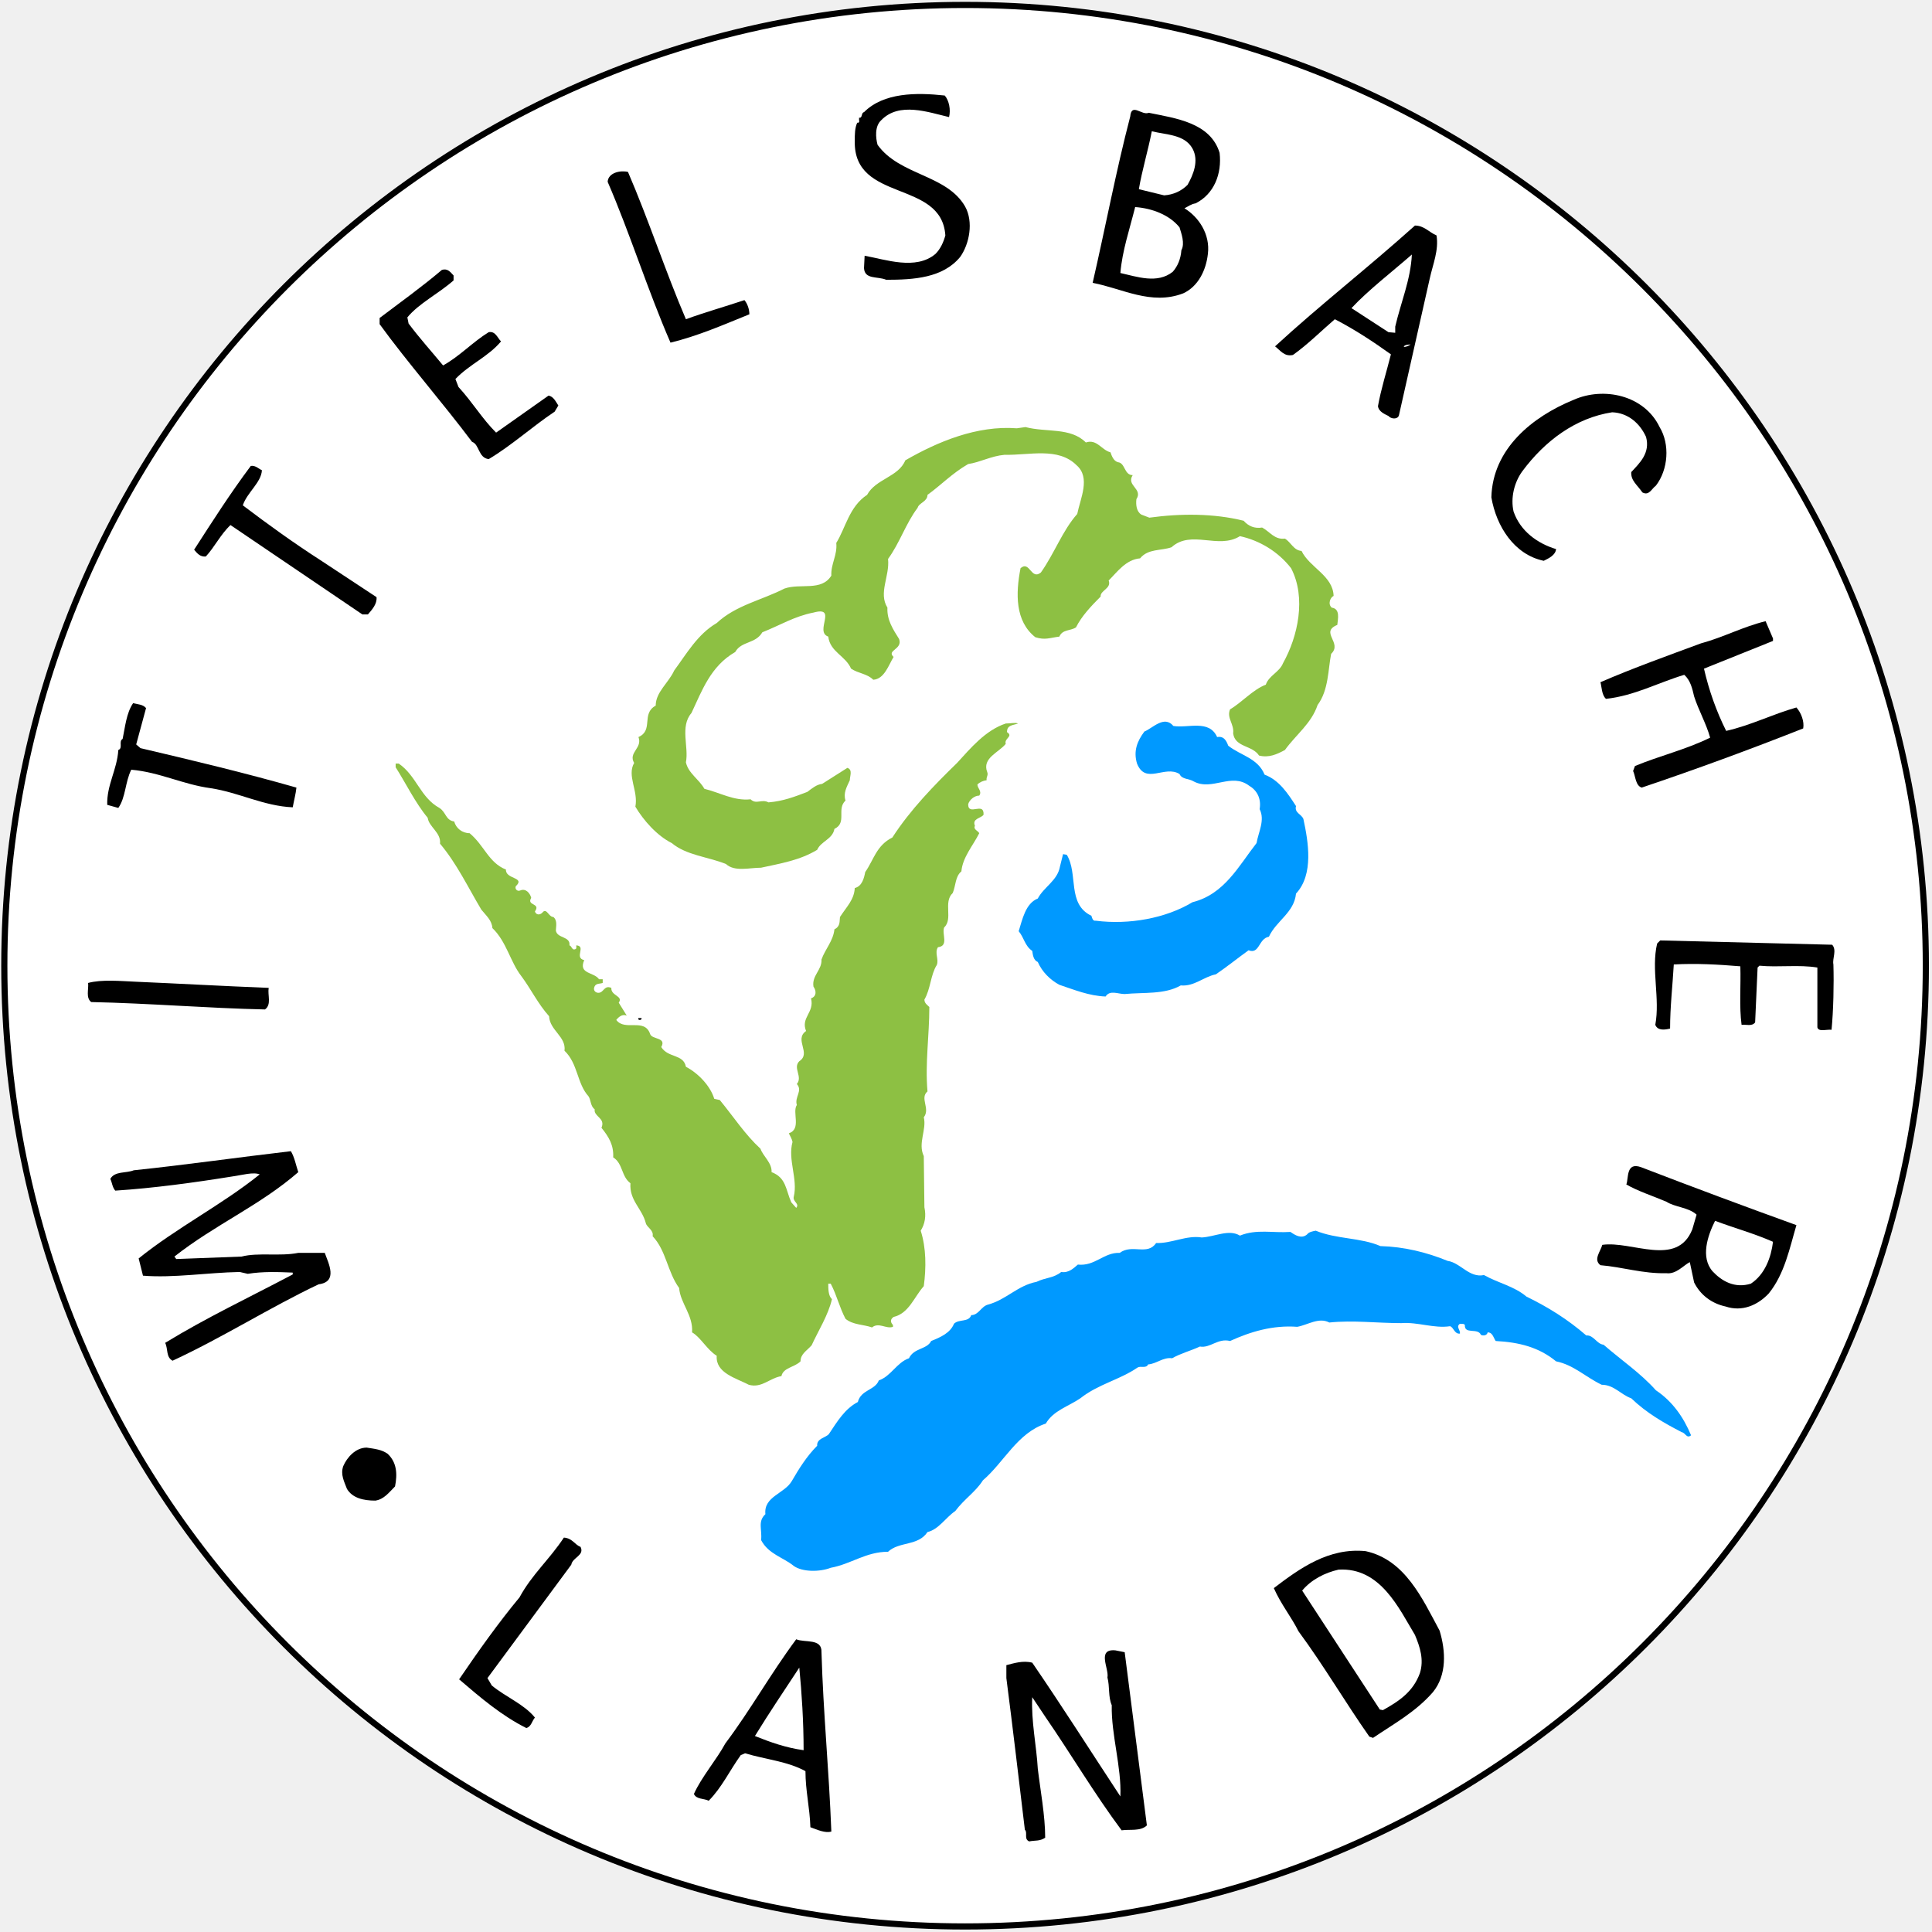
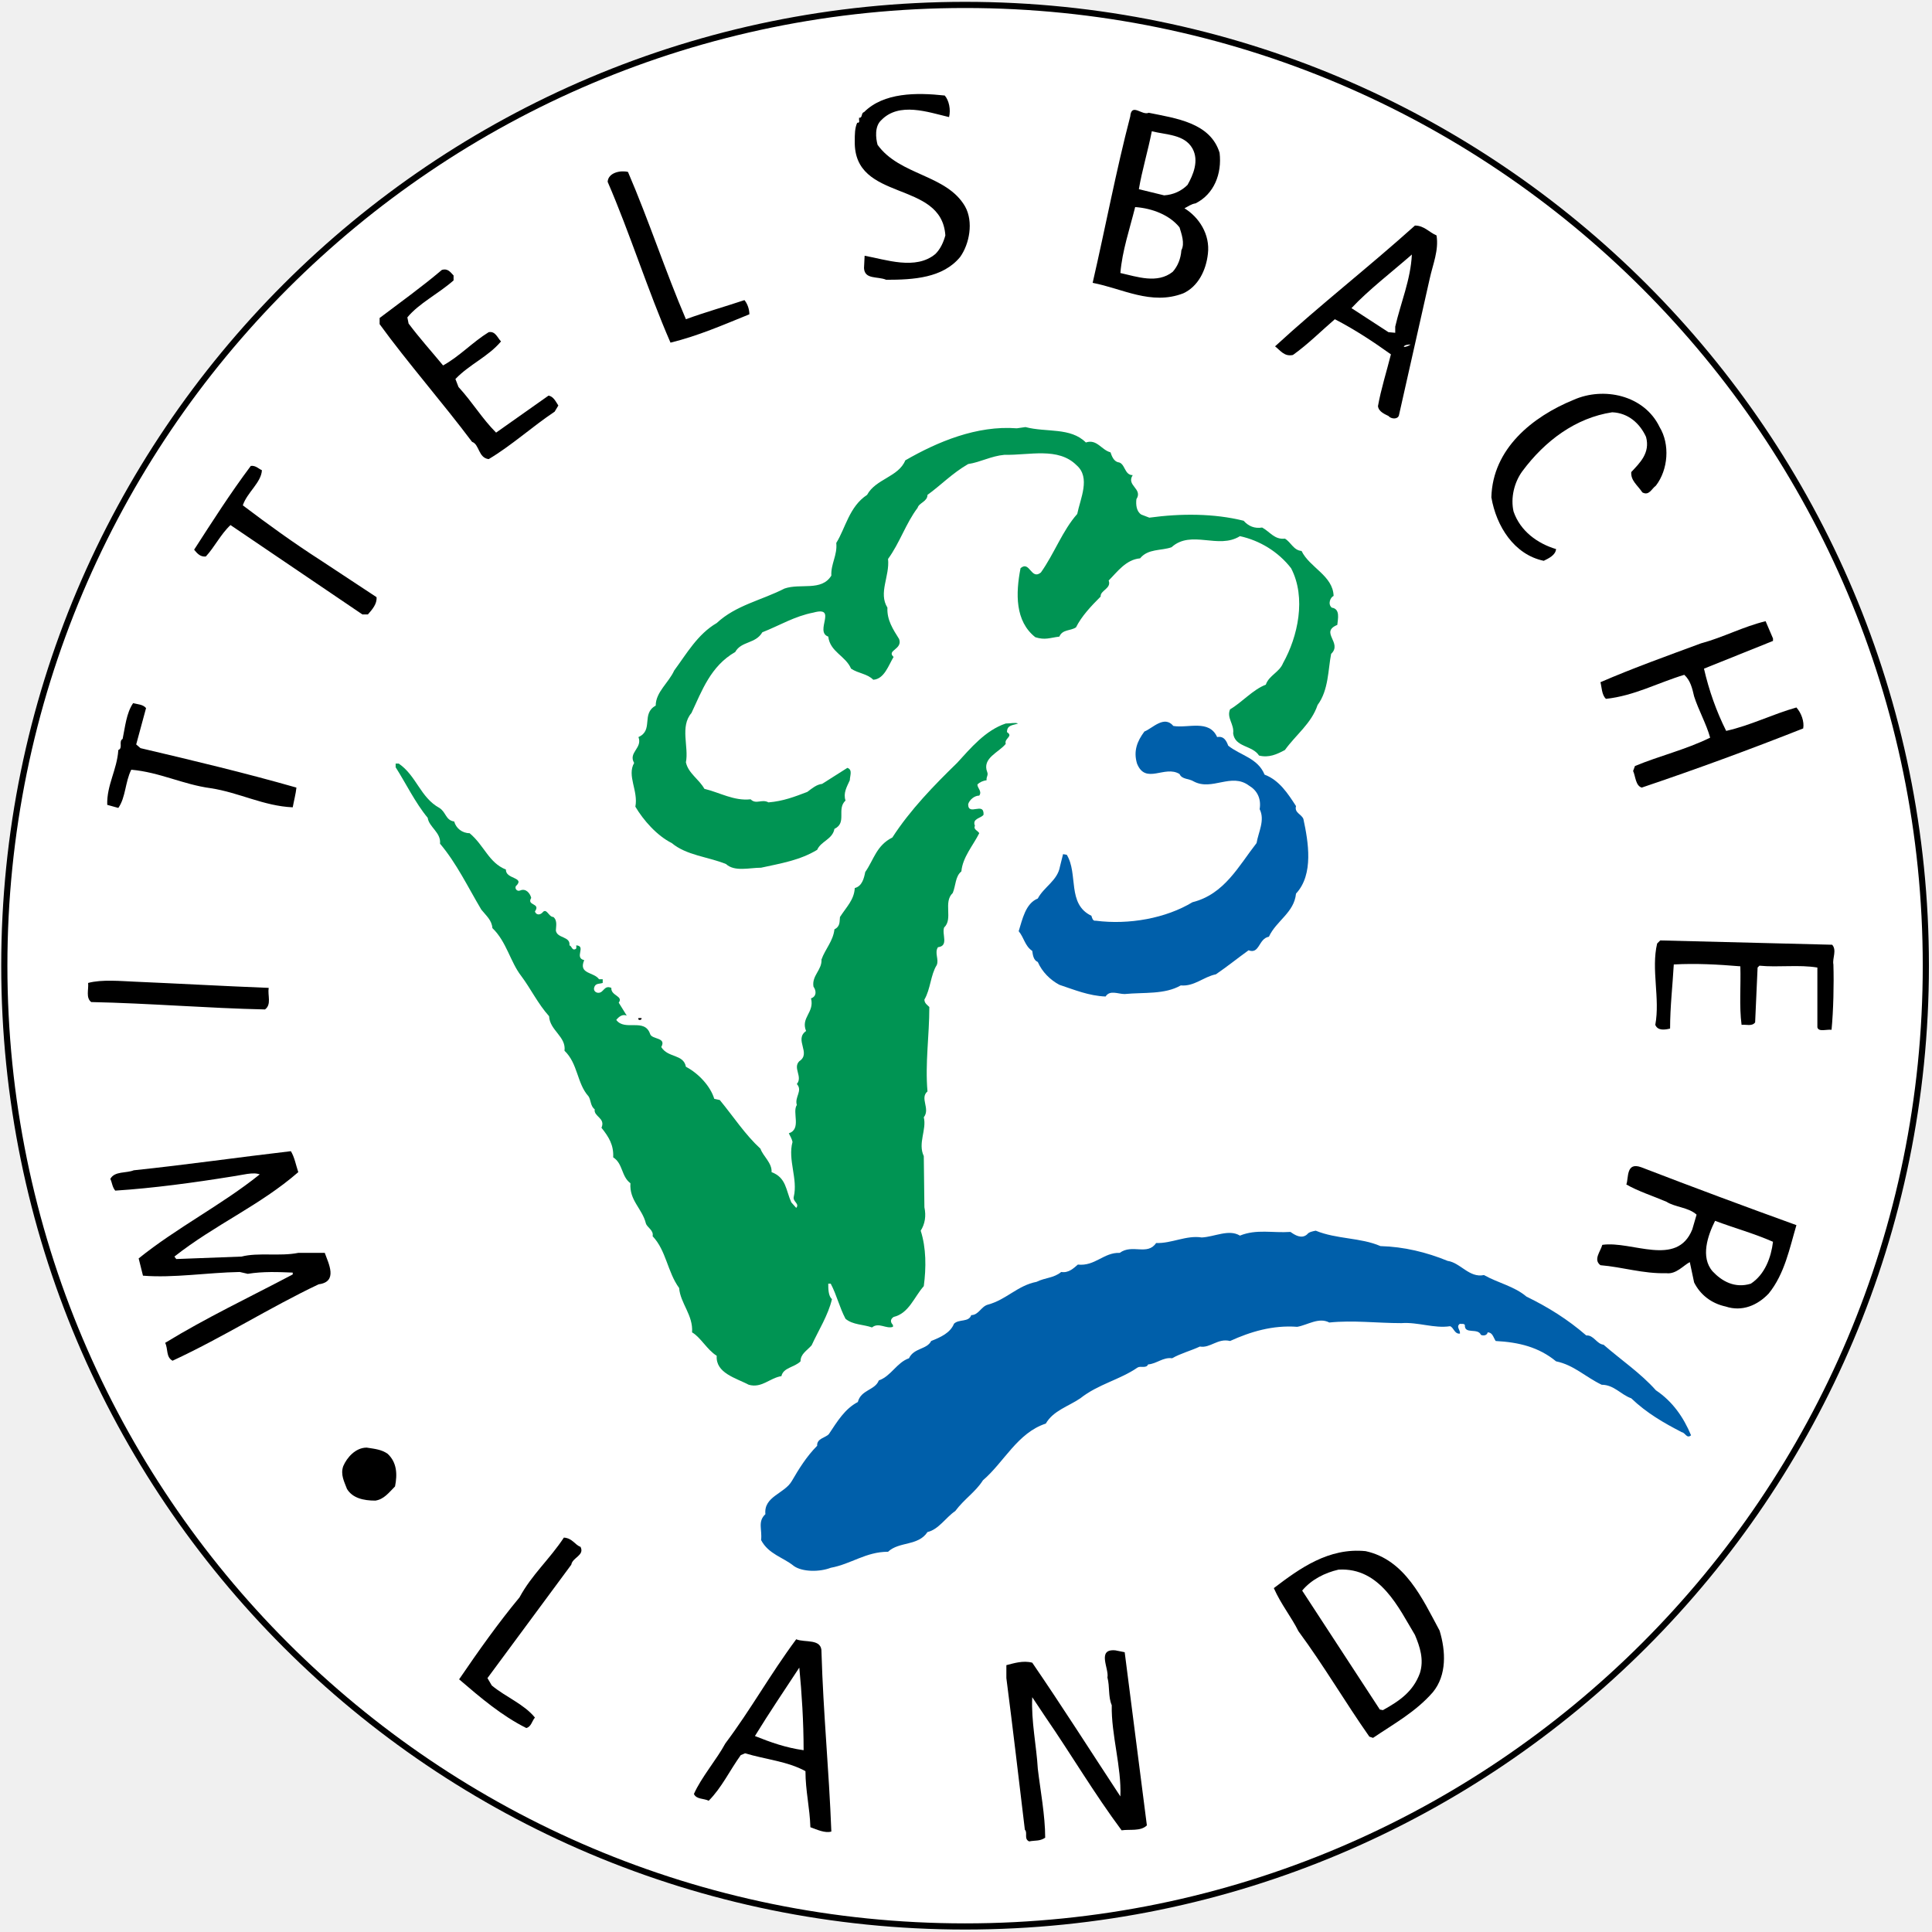
<svg xmlns="http://www.w3.org/2000/svg" version="1.1" id="Ebene_1" x="0px" y="0px" viewBox="0 0 313.5 313.5" style="enable-background:new 0 0 313.5 313.5;" xml:space="preserve">
  <style type="text/css">
	.st0{fill:#FFFFFF;}
- 	.st1{fill:#8DC043;}
- 	.st2{fill:#0099FF;}
+ 	.st1{fill:#009453;}
+ 	.st2{fill:#005FAA;}
	.st3{fill:none;stroke:#000000;stroke-miterlimit:10;}
</style>
  <g>
    <ellipse class="st0" cx="156.4" cy="156.6" rx="156.1" ry="155.8" />
  </g>
  <g>
    <path d="M153.3,15.5c0.7,0.8,1,2.3,0.7,3.5c-3.4-0.8-8.1-2.5-11,0.5c-1.1,1-0.9,2.9-0.6,4c3.6,5,11.2,4.8,14.2,10   c1.4,2.5,0.7,6.1-0.8,8.2c-2.8,3.4-7.5,3.7-12,3.7c-1.4-0.6-3.5,0-3.6-1.9l0.1-2c3.4,0.6,8.3,2.4,11.5-0.3c0.8-0.8,1.3-1.9,1.6-3   c-0.6-9.1-14.9-5.3-14.7-15.3c0-1.1,0-2.1,0.4-3c0.2,0.1,0.4-0.1,0.3-0.4v-0.4c0.6,0.1,0.3-0.8,0.8-0.9   C143.4,15,148.7,15,153.3,15.5z" />
    <path d="M101.9,27.9c3.4,7.9,6.1,16.2,9.4,23.9c3-1.1,6.2-2,9.5-3.1c0.5,0.6,0.8,1.5,0.8,2.3c-4.2,1.7-8.3,3.5-12.8,4.6   c-3.7-8.5-6.6-17.8-10.2-26.1C98.7,28,100.7,27.6,101.9,27.9z" />
    <path d="M192.2,33.8c0.6-0.3,1.1-0.7,1.8-0.8c3-1.5,4.3-4.8,3.9-8.2c-1.5-4.9-7.1-5.6-11.5-6.5c-1.1,0.5-2.8-1.7-3,0.6   c-2.3,8.8-4,17.9-6.1,27c4.8,0.9,9.5,3.7,14.7,1.7c2.4-1.1,3.7-3.7,4-6.4C196.4,38,194.5,35.2,192.2,33.8z M186.9,21.3   c2.4,0.6,5.3,0.5,6.6,2.8c1.1,2,0.1,4.3-0.8,5.9c-1,1-2.3,1.6-3.8,1.7l-4.1-1C185.3,27.7,186.3,24.4,186.9,21.3z M191.7,40.6   c-0.1,1.4-0.6,2.6-1.4,3.5c-2.5,2-5.8,0.8-8.5,0.2c0.3-3.6,1.5-7.1,2.4-10.7c2.8,0.2,5.6,1.3,7.2,3.3   C191.7,37.9,192.3,39.5,191.7,40.6z" />
    <path d="M233.1,38.2c-1.2-0.5-2-1.6-3.5-1.6c-7.8,7-15.3,12.8-22.7,19.6c0.9,0.7,1.5,1.7,2.9,1.4c2.4-1.7,4.7-4,6.8-5.8   c3.3,1.7,6.3,3.7,9.1,5.7c-0.7,2.8-1.6,5.6-2.1,8.4c0.1,0.9,1.1,1.3,1.7,1.6c0.4,0.5,1.5,0.6,1.7-0.1l5-22.2   C232.5,42.9,233.5,40.6,233.1,38.2z M226.4,53v1l-1.1-0.1l-6-3.9c2.7-2.9,6.6-5.9,9.8-8.7C228.9,45.4,227.3,49.1,226.4,53z" />
    <path d="M73.6,44.7v0.8c-2.5,2.2-5.6,3.7-7.5,6l0.2,1c1.8,2.4,3.7,4.5,5.6,6.8c2.7-1.5,4.8-3.8,7.4-5.4c1.1-0.2,1.4,0.9,2,1.5   c-2.1,2.5-5.1,3.7-7.4,6.1l0.5,1.3c2.3,2.5,3.8,5.1,6.1,7.4l8.5-6c0.8,0.1,1.2,1,1.6,1.6l-0.6,1c-3.6,2.4-7,5.5-10.7,7.7   c-1.7-0.2-1.5-2.4-2.7-2.8c-4.8-6.4-10.5-12.9-15-19.1v-1c3.3-2.5,6.8-5,10.1-7.8C72.7,43.5,73.1,44.2,73.6,44.7z" />
    <path class="st0" d="M228.9,55.9c-0.3,0.2-0.7,0.4-1.1,0.4C227.8,56,228.4,55.9,228.9,55.9z" />
    <path d="M269.3,69.3c1.7,2.8,1.4,6.9-0.6,9.5c-0.7,0.5-1.1,1.7-2.2,1.1c-0.8-1.2-1.9-1.9-1.8-3.3c1.4-1.5,3.1-3.1,2.4-5.7   c-1-2.2-2.9-3.9-5.5-4c-5.9,0.9-10.9,4.6-14.6,9.6c-1.3,1.8-1.9,4.3-1.4,6.5c1.1,3.2,3.9,5.2,6.9,6.1c-0.1,1-1.2,1.5-2,1.9   c-4.8-1-7.7-5.6-8.5-10.3c0.2-7.9,6.7-13.1,13.3-15.8C260.2,62.7,266.8,64.1,269.3,69.3z" />
    <path class="st1" d="M166.4,69.3c3.4,0.9,7.3,0,9.8,2.5c1.8-0.6,2.5,1.2,4,1.6c0.2,0.6,0.5,1.4,1.2,1.6c1.2,0.1,1,2.1,2.4,2.1   c-1.1,1.7,1.7,2.2,0.6,3.9c-0.1,0.9,0,2,0.8,2.5l1.3,0.5c5.1-0.7,10.5-0.7,15.3,0.5c0.8,0.9,1.8,1.3,3,1.1c1.3,0.7,2,2,3.7,1.8   c1,0.6,1.4,1.9,2.7,2c1.3,2.7,5.1,4,5.2,7.3c-0.5,0.2-1,1.3-0.3,1.9c1.4,0.2,1,1.8,0.9,2.8c-2.9,1.2,0.9,2.9-1,4.7   c-0.5,2.5-0.4,5.9-2.2,8.3c-1,3-3.5,4.8-5.3,7.3c-1.3,0.7-2.6,1.3-4.2,0.9c-1.1-1.7-3.9-1.3-4.2-3.6c0.2-1.5-1.1-2.5-0.5-3.9   c1.9-1.1,3.7-3.2,5.8-4c0.5-1.5,2.2-2,2.8-3.5c2.4-4.3,3.8-10.6,1.3-15.4c-2.1-2.7-5.1-4.5-8.3-5.2c-3.5,2.2-7.9-1.1-11.1,1.8   c-1.7,0.6-3.8,0.2-5.1,1.8c-2.3,0.2-3.7,2.2-5.1,3.6c0.5,1.3-1.4,1.6-1.3,2.6c-1.6,1.6-3.1,3.2-4,5c-0.9,0.6-2.2,0.3-2.7,1.5   c-1.6,0.2-2.3,0.6-3.9,0.1c-3.3-2.6-3.2-7.1-2.4-11.2c1.5-1.3,1.7,2,3.3,0.7c2.2-3.1,3.5-6.8,5.9-9.5c0.5-2.5,2.2-5.9-0.1-7.9   c-3-3-7.7-1.6-11.7-1.7c-2.2,0.2-3.9,1.2-5.9,1.5c-2.6,1.5-4.5,3.5-6.6,5c0,1.1-1.4,1.3-1.6,2.1c-1.9,2.5-2.9,5.7-4.8,8.3   c0.3,2.8-1.6,5.5-0.1,7.9c-0.1,2,0.9,3.5,1.9,5.1c0.6,1.7-2.1,1.8-0.9,2.9c-0.8,1.3-1.5,3.6-3.3,3.7c-1-1-2.4-1-3.6-1.8   c-0.9-2.1-3.4-2.7-3.7-5.2c-2.3-0.8,1.6-5-2.4-3.9c-3.1,0.6-5.5,2.1-8.3,3.2c-1.1,1.9-3.4,1.4-4.4,3.2c-4,2.3-5.4,6.3-7.1,9.9   c-1.9,2.2-0.4,5.5-0.9,8c0.4,1.8,2.1,2.7,3,4.3c2.5,0.6,4.8,2,7.5,1.7c0.9,0.9,1.8-0.1,2.9,0.5c2.4-0.2,4.2-0.9,6.3-1.7   c0.8-0.6,1.5-1.2,2.4-1.3l4.1-2.6c0.9,0.3,0.4,1.3,0.4,2c-0.5,1.1-1.1,2.1-0.7,3.3c-1.5,1.4,0.3,3.6-1.8,4.6   c-0.3,1.7-2.2,2-2.8,3.4c-2.8,1.7-5.9,2.2-9.1,2.9c-1.9,0-4.3,0.7-5.7-0.6c-3-1.2-6.4-1.4-8.8-3.4c-2.4-1.2-4.6-3.7-5.9-5.9   c0.5-2.6-1.4-5-0.2-7.1c-1-1.7,1.4-2.4,0.7-4.2c2.5-1.1,0.4-3.8,2.8-5.1c0-2.2,2.1-3.7,3-5.7c2-2.7,3.8-5.9,6.9-7.7   c3.1-2.9,7.3-3.7,11-5.6c2.6-0.9,6,0.5,7.6-2.1c-0.1-1.9,1-3.3,0.8-5.3c1.5-2.4,2.1-5.9,5-7.8c1.4-2.6,5.1-2.9,6.2-5.6   c5.2-3,11.6-5.7,18.1-5.2L166.4,69.3z" />
    <path d="M42.5,76.3c-0.1,2-2.4,3.6-3.1,5.7c4.1,3.1,8.1,6,12.6,8.9l9.1,6c0.1,1.1-0.7,2-1.4,2.8h-0.9L37.4,85.2   c-1.6,1.5-2.6,3.6-4,5.1c-0.9,0.1-1.4-0.5-1.9-1.1c2.9-4.5,5.9-9.2,9.2-13.6C41.5,75.5,42,76.1,42.5,76.3z" />
    <path d="M287.7,103.6v0.4l-11.2,4.5c0.8,3.5,2,6.9,3.6,10.1c4-0.9,7.5-2.7,11.4-3.8c0.8,0.9,1.3,2.3,1.1,3.4   c-8.6,3.4-17.3,6.6-26.2,9.6c-1-0.3-1-1.8-1.4-2.7l0.3-0.8c4.1-1.7,8.1-2.6,12.2-4.6c-0.6-2.2-1.9-4.5-2.6-6.7   c-0.3-1.3-0.6-2.6-1.6-3.5c-4.3,1.3-8.1,3.4-12.7,3.9c-0.7-0.6-0.7-2-0.9-2.7c5.3-2.3,10.9-4.3,16.3-6.3c3.7-1,6.8-2.7,10.5-3.6   L287.7,103.6z" />
    <path d="M23.7,114.9l-1.6,5.9l0.7,0.6c8.5,2,16.9,4,25.3,6.4c-0.1,1-0.4,2.1-0.6,3.2c-4.7-0.2-8.7-2.4-13.3-3.1   c-4.5-0.6-8.3-2.6-12.9-3c-1,2-0.9,4.5-2.1,6.2l-1.8-0.5c-0.1-3.2,1.6-5.7,1.8-8.9c0.8-0.3,0-1.4,0.7-1.8c0.4-1.9,0.6-4.2,1.7-5.8   C22.4,114.3,23.2,114.3,23.7,114.9z" />
    <path class="st2" d="M190.4,117.8c2.4,0.4,5.8-1.1,7.1,1.8c1.1-0.2,1.5,0.6,1.8,1.4c2,1.6,4.8,2,5.9,4.7c2.4,0.9,3.8,3.1,5.1,5.1   c-0.3,1.1,0.9,1.3,1.2,2.1c0.8,3.7,1.7,9-1.2,12.1c-0.3,3.1-3.2,4.4-4.4,7c-1.7,0.3-1.5,2.9-3.3,2.2c-1.8,1.3-3.4,2.6-5.3,3.9   c-2,0.4-3.5,2-5.7,1.8c-2.6,1.5-6,1.1-9.1,1.4c-1.1,0-2.4-0.7-3.1,0.4c-2.7-0.1-5.1-1.1-7.5-1.9c-1.5-0.8-2.8-2.1-3.5-3.7   c-0.7-0.3-0.8-1.1-0.9-1.8c-1.2-0.8-1.3-2.1-2.2-3.2c0.6-1.9,1.1-4.5,3.1-5.3c1-1.9,3.2-2.9,3.6-5.2l0.5-2l0.6,0.1   c1.9,3.1,0,8,4,9.9c0.1,0.3,0.2,0.9,0.7,0.8c5.4,0.7,11.4-0.4,15.7-3c5.2-1.3,7.5-5.9,10.4-9.6c0.3-1.8,1.4-3.7,0.5-5.5   c0.3-1.8-0.5-3.1-1.7-3.8c-2.9-2.2-6,0.9-9-0.7c-0.8-0.5-1.9-0.3-2.3-1.2c-2.4-1.5-5.5,1.8-6.9-1.7c-0.6-2,0-3.6,1.2-5.2   C187,118.2,188.9,116,190.4,117.8z" />
    <path class="st1" d="M165.2,117.4c-0.8,0.3-1.8,0.2-1.8,1.4c1.1,0.7-0.5,1-0.2,1.9c-1.1,1.4-3.9,2.3-3,4.6c0.2,0.5-0.2,0.8-0.1,1.3   c-0.6,0.1-1.1,0.3-1.5,0.7c0,0.6,0.8,1.1,0.3,1.8c-0.8,0-1.6,0.7-1.8,1.4c0,2,2.6-0.5,2.5,1.7c-0.4,0.6-1.9,0.6-1.4,1.8   c-0.3,0.6,0.5,0.8,0.7,1.2c-1,2-2.7,3.9-2.9,6.2c-1,0.8-0.9,2.3-1.4,3.5c-1.6,1.5,0.1,4.2-1.4,5.6c-0.4,1.1,0.8,3-1,3.2   c-0.6,0.9,0.2,2-0.2,2.9c-1,1.6-1,3.9-2,5.6c0,0.6,0.5,0.9,0.8,1.2c0,4.7-0.7,9.1-0.3,13.7c-1.3,1.1,0.5,2.8-0.6,4.2   c0.5,2-1,4.2,0,6.3l0.1,8.3c0.3,1.4,0.1,2.7-0.6,3.8c0.9,2.8,0.9,6,0.5,9c-1.6,1.8-2.4,4.4-4.9,5c-0.6,0.4-0.5,0.9-0.1,1.3v0.3   c-1.1,0.4-2.3-0.8-3.4,0.1c-1.4-0.5-3.1-0.4-4.3-1.4c-1-1.9-1.4-3.8-2.4-5.7h-0.4c0,0.8,0,2,0.6,2.5c-0.6,2.6-2.2,5.1-3.3,7.5   c-0.8,0.9-1.8,1.4-1.8,2.6c-1,1-2.8,1-3.1,2.4c-1.9,0.3-3.2,2-5.3,1.4c-2.1-1.1-5.4-1.9-5.2-4.7c-1.6-1-2.6-3-4-3.8   c0.2-2.8-1.9-4.7-2.1-7.2c-1.9-2.6-2.1-6.1-4.3-8.4c0.2-1-0.9-1.4-1.1-2.1c-0.6-2.4-2.7-3.7-2.5-6.5c-1.5-1.1-1.2-3.2-2.8-4.2   c0.1-2-0.7-3.3-1.9-4.8c0.7-1.6-1.3-1.8-1.1-3c-0.7-0.5-0.6-1.5-1-2.1c-1.9-2.1-1.7-5.3-3.9-7.4c0.3-2.3-2.4-3.3-2.5-5.6   c-1.8-2-3-4.5-4.5-6.5c-1.8-2.3-2.4-5.6-4.7-7.8c-0.1-1.3-1-2-1.8-3c-2.2-3.7-4-7.5-6.7-10.7c0.2-1.8-1.8-2.7-2-4.2   c-2-2.4-3.6-5.7-5.2-8.2v-0.6h0.5c2.9,2,3.5,5.5,6.6,7.2c1.1,0.7,1,2,2.4,2.2c0.3,1.1,1.3,1.9,2.5,1.9c2.4,2,3.1,4.8,5.9,5.9   c-0.1,1.6,3.2,1.2,1.6,2.7c-0.2,0.4,0.2,0.9,0.7,0.7c0.9-0.4,1.6,0.4,1.8,1.2c-0.8,1.3,1.6,0.8,0.6,2.2c0.2,0.6,0.8,0.6,1.2,0.2   c0.7-0.9,1,0.7,1.8,0.7c0.7,0.6,0.4,1.6,0.4,2.2c0.2,1.3,2.4,0.9,2.2,2.4c0.4,0.1,0.4,0.9,1,0.6c0.2-0.1,0.1-0.4,0.1-0.6   c1.7,0.1-0.4,2,1.3,2.4c-1,2.3,1.6,1.9,2.4,3.1h0.6v0.6c-0.6,0.2-1.2,0-1.4,0.8c-0.1,0.5,0.3,0.8,0.7,0.8c0.9,0,0.9-1.3,2.1-0.8   c-0.1,1.3,2,1.3,1.2,2.4l1.3,2.1c-0.7-0.3-1.3,0.2-1.7,0.7c1.4,1.9,4.6-0.4,5.5,2.3c0.3,0.9,2.7,0.5,1.8,2.1c1.1,1.8,3.6,1.1,4,3.2   c2.1,1.1,4,3.2,4.6,5.2l0.9,0.2c2.3,2.8,4.1,5.6,6.6,7.9c0.4,1.2,1.9,2.3,1.8,3.8c2.4,0.9,2.3,2.9,3.2,4.9l0.8,0.9   c0.6-0.7-0.6-1-0.4-1.8c0.7-2.9-1-6-0.2-8.9c-0.1-0.5-0.4-1-0.6-1.4c2.1-0.7,0.5-3.4,1.3-4.6c-0.4-1.3,1-2.3,0-3.4   c1-1.2-0.7-2.6,0.4-3.7c2-1.3-0.9-3.5,1.1-4.9c-0.9-2.2,1.4-3,0.8-5.3c0.9-0.3,0.9-1.2,0.4-1.9c-0.3-1.8,1.4-2.7,1.3-4.4   c0.6-1.7,1.9-3,2.1-4.9c1-0.5,0.8-1.3,0.9-2c1.1-1.7,2.3-2.8,2.4-4.7c1.2-0.3,1.5-1.6,1.7-2.6c1.4-2,1.8-4.3,4.4-5.6   c2.9-4.5,6.8-8.5,10.5-12.1c2.2-2.4,4.6-5.3,7.9-6.4C164.1,117.4,164.7,117.2,165.2,117.4z" />
    <path d="M297.3,153.3c0.8,0.9,0,2.2,0.2,3.2c0.1,3.2,0,7.5-0.3,10.6c-0.8-0.1-2.1,0.4-2.3-0.4V157c-3-0.5-6.3,0-9.4-0.3l-0.3,0.3   l-0.4,8.9c-0.5,0.7-1.5,0.3-2.2,0.4c-0.4-3-0.1-6.3-0.2-9.5c-3.6-0.3-7.2-0.5-10.8-0.3c-0.2,3.5-0.6,6.9-0.6,10.4   c-0.8,0.2-2,0.4-2.4-0.6c0.8-4.3-0.7-9,0.3-13.2l0.5-0.5L297.3,153.3z" />
    <path d="M43.6,160.3c-0.2,1.2,0.5,2.7-0.6,3.5c-9.3-0.2-18.7-1-28.2-1.2c-0.9-0.7-0.4-2-0.5-3.1c2.2-0.6,5.3-0.3,7.7-0.2   C29,159.6,36,160,43.6,160.3z" />
    <path d="M104.1,165.2c0.1,0.4-0.7,0.4-0.5,0H104.1z" />
    <path d="M48.4,190.2c-6.2,5.4-13.5,8.5-20.1,13.7l0.3,0.4l10.6-0.4c2.7-0.7,6.2,0,9.2-0.6h4.3c0.6,1.7,2.2,4.7-1,5.1   c-8,3.8-15.5,8.6-23.7,12.4c-1.1-0.6-0.7-1.9-1.2-2.9c6.7-4.1,13.7-7.4,20.7-11.1v-0.3c-2.4-0.1-4.8-0.2-7.3,0.2l-1.3-0.3   c-5.3,0.1-10.7,1-15.7,0.6l-0.7-2.8c6.2-5,13.5-8.7,19.6-13.6h0.1c-1-0.5-3,0.1-4.5,0.3c-6.2,1-12.8,1.9-19,2.3   c-0.5-0.6-0.5-1.3-0.8-1.9c0.7-1.3,2.6-0.9,3.8-1.4c8.6-0.9,16.9-2.1,25.5-3.1C47.8,187.8,48,189,48.4,190.2z" />
    <path d="M266.3,189.4c-2.5-0.9-2,1.8-2.4,2.8c1.9,1.1,4.4,1.9,6.5,2.8c1.4,0.9,3.6,0.9,4.9,2.1l-0.7,2.4c-2.5,6.2-9.8,1.8-14.6,2.5   c-0.3,1.1-1.5,2.4-0.3,3.3c3.6,0.3,6.9,1.4,10.7,1.3c1.6,0.2,2.8-1.3,3.8-1.8l0.7,3.3c1,2,2.8,3.4,5.1,3.9c2.7,0.9,5.2-0.2,7-2.1   c2.6-3.2,3.4-7.4,4.5-11.1C283.2,195.8,274.6,192.6,266.3,189.4z M284.1,208.3c-2.6,0.8-4.7-0.4-6.2-2c-2-2.3-0.8-5.8,0.4-8.2   c3.2,1.2,6.2,2,9.4,3.4C287.4,204,286.4,206.8,284.1,208.3z" />
    <path class="st2" d="M224,202.2c3.8,0.1,7.5,1,10.9,2.4c2.1,0.3,3.5,2.8,5.9,2.3c2.3,1.3,4.9,1.8,6.9,3.5c3.5,1.7,6.7,3.7,9.7,6.3   c1.2-0.1,1.7,1.4,2.8,1.5c3,2.6,6,4.6,8.5,7.4c2.7,1.8,4.5,4.4,5.7,7.3c-0.7,0.6-0.9-0.4-1.5-0.5c-2.9-1.5-5.7-3.1-8.2-5.5   c-1.7-0.6-2.8-2.2-4.8-2.2c-2.7-1.3-4.5-3.2-7.4-3.8c-2.8-2.3-6-3.1-9.8-3.3c-0.4-0.6-0.5-1.4-1.3-1.4c-0.1,0.5-0.7,0.6-1.1,0.4   c-0.5-1.2-2.7,0-2.6-1.6c-0.2-0.3-0.6-0.1-0.8-0.2c-0.7,0.5,0.1,1,0,1.6c-0.9,0.1-1-1-1.6-1.2c-2.6,0.4-5.2-0.7-7.9-0.5   c-4,0-7.8-0.5-11.7-0.1c-1.7-0.9-3.5,0.4-5.2,0.7c-4-0.3-7.6,0.8-10.9,2.3c-2-0.5-3.2,1.2-4.9,0.9c-1.5,0.7-3.1,1.1-4.5,1.9   c-1.5-0.2-2.5,0.9-3.9,1c-0.3,0.7-1.2,0.2-1.7,0.5c-2.9,2-6.4,2.7-9.3,5c-1.9,1.3-4.4,2-5.6,4.1c-4.6,1.5-6.8,6.3-10.2,9.2   c-1.2,1.9-3,3-4.5,5c-1.5,1-2.7,3-4.5,3.4c-1.5,2.3-4.6,1.5-6.4,3.2c-3.6,0-6,2-9.3,2.6c-1.8,0.7-4.6,0.7-6-0.3   c-1.7-1.4-4.1-1.9-5.3-4.2c0.2-1.7-0.6-3,0.7-4.2c-0.3-2.9,3.1-3.3,4.3-5.4c1.1-1.9,2.4-4,4.1-5.7c-0.1-1.2,1.4-1.3,1.9-1.9   c1.4-2.1,2.6-4.1,4.7-5.2c0.5-2,2.8-1.9,3.4-3.5c2-0.7,2.9-2.9,4.9-3.6c0.8-1.7,2.9-1.4,3.6-2.8c1.5-0.6,3.1-1.3,3.7-2.8   c0.8-0.8,2.4-0.2,2.8-1.4c1.2,0,1.6-1.4,2.7-1.7c3-0.8,4.8-3.1,7.9-3.7c1.4-0.7,2.8-0.6,4-1.6c1.2,0.2,2-0.6,2.7-1.2   c2.8,0.3,4.2-2,6.8-1.9c2-1.5,4.5,0.5,5.9-1.6c2.5,0.1,4.9-1.3,7.4-0.9c2.1-0.1,4.4-1.4,6.2-0.3c2.7-1.1,5.3-0.4,8.2-0.6   c0.7,0.5,1.8,1.2,2.7,0.4c0.3-0.4,0.9-0.5,1.4-0.6C216.9,201.1,220.8,200.8,224,202.2z" />
    <path d="M62.9,235.9c1.5,1.4,1.6,3.3,1.2,5.3c-1,1-1.8,2.1-3.2,2.3c-1.9,0-3.7-0.4-4.6-1.9c-0.4-1.1-1.1-2.3-0.6-3.7   c0.6-1.4,2-3,3.8-3C60.8,235.1,61.9,235.2,62.9,235.9z" />
    <path d="M94.2,251c0.7,1.4-1.3,1.7-1.5,2.9l-13.6,18.4l0.7,1.2c2.3,1.9,5.2,3,7,5.2c-0.5,0.6-0.6,1.5-1.4,1.7   c-4-2-7.4-4.9-10.9-7.9c3.2-4.7,6.4-9.2,9.8-13.3c2-3.7,4.9-6.2,7.2-9.7C92.9,249.6,93.3,250.7,94.2,251z" />
    <path d="M233.6,264.6c-2.8-5.2-5.6-11.5-12-12.9c-6-0.6-10.7,2.8-14.9,6c1.2,2.7,2.8,4.6,4,7c4.2,5.7,7.5,11.4,11.5,17.1l0.6,0.2   c3.4-2.3,6.9-4.2,9.7-7.4C234.8,271.8,234.6,267.9,233.6,264.6z M230.4,271.5c-1.1,3-3.3,4.5-6,6l-0.5-0.1l-12.6-19.3   c1.5-1.8,3.7-2.9,5.9-3.4c6.8-0.4,9.8,6.3,12.4,10.6C230.4,267.2,231.1,269.3,230.4,271.5z" />
    <path d="M186.1,296.2c-1,1-2.8,0.6-4.1,0.8c-4.4-5.9-8.3-12.5-12.3-18.3l-2.2-3.3c-0.2,3.8,0.7,8,0.9,11.6   c0.4,3.4,1.2,7.6,1.2,11.2c-0.9,0.6-1.6,0.4-2.6,0.6c-0.9-0.4-0.2-1.4-0.7-1.9c-1-8.3-1.9-16.1-3-24.6v-2.1   c1.2-0.3,2.7-0.8,4.2-0.4c4.8,7,9.5,14.4,14.3,21.7c0.2-4.8-1.5-10-1.4-14.8c-0.6-1.4-0.3-3-0.7-4.5c0.3-1.4-1.8-4.7,1.3-4.4   l1.5,0.3L186.1,296.2z" />
    <path d="M133.3,268.1c0.1-2.3-2.7-1.5-4.1-2.1c-4.3,5.8-7.3,11.3-11.5,16.9c-1.4,2.6-3.9,5.5-5.1,8.2c0.4,0.9,1.6,0.7,2.4,1.1   c2.1-2.1,3.4-4.9,5.2-7.4l0.7-0.3c3.3,1,6.9,1.3,9.8,2.9c0,3.2,0.7,5.9,0.8,9.1c1.1,0.4,2.4,1,3.4,0.7   C134.5,286.9,133.6,278.2,133.3,268.1z M122.5,281.7c2.4-3.9,4.7-7.3,7.2-11.1c0.4,4.1,0.7,8.8,0.7,13.4   C127.5,283.6,125,282.7,122.5,281.7z" />
  </g>
  <circle class="st3" cx="156.6" cy="156.7" r="155.9" />
</svg>
